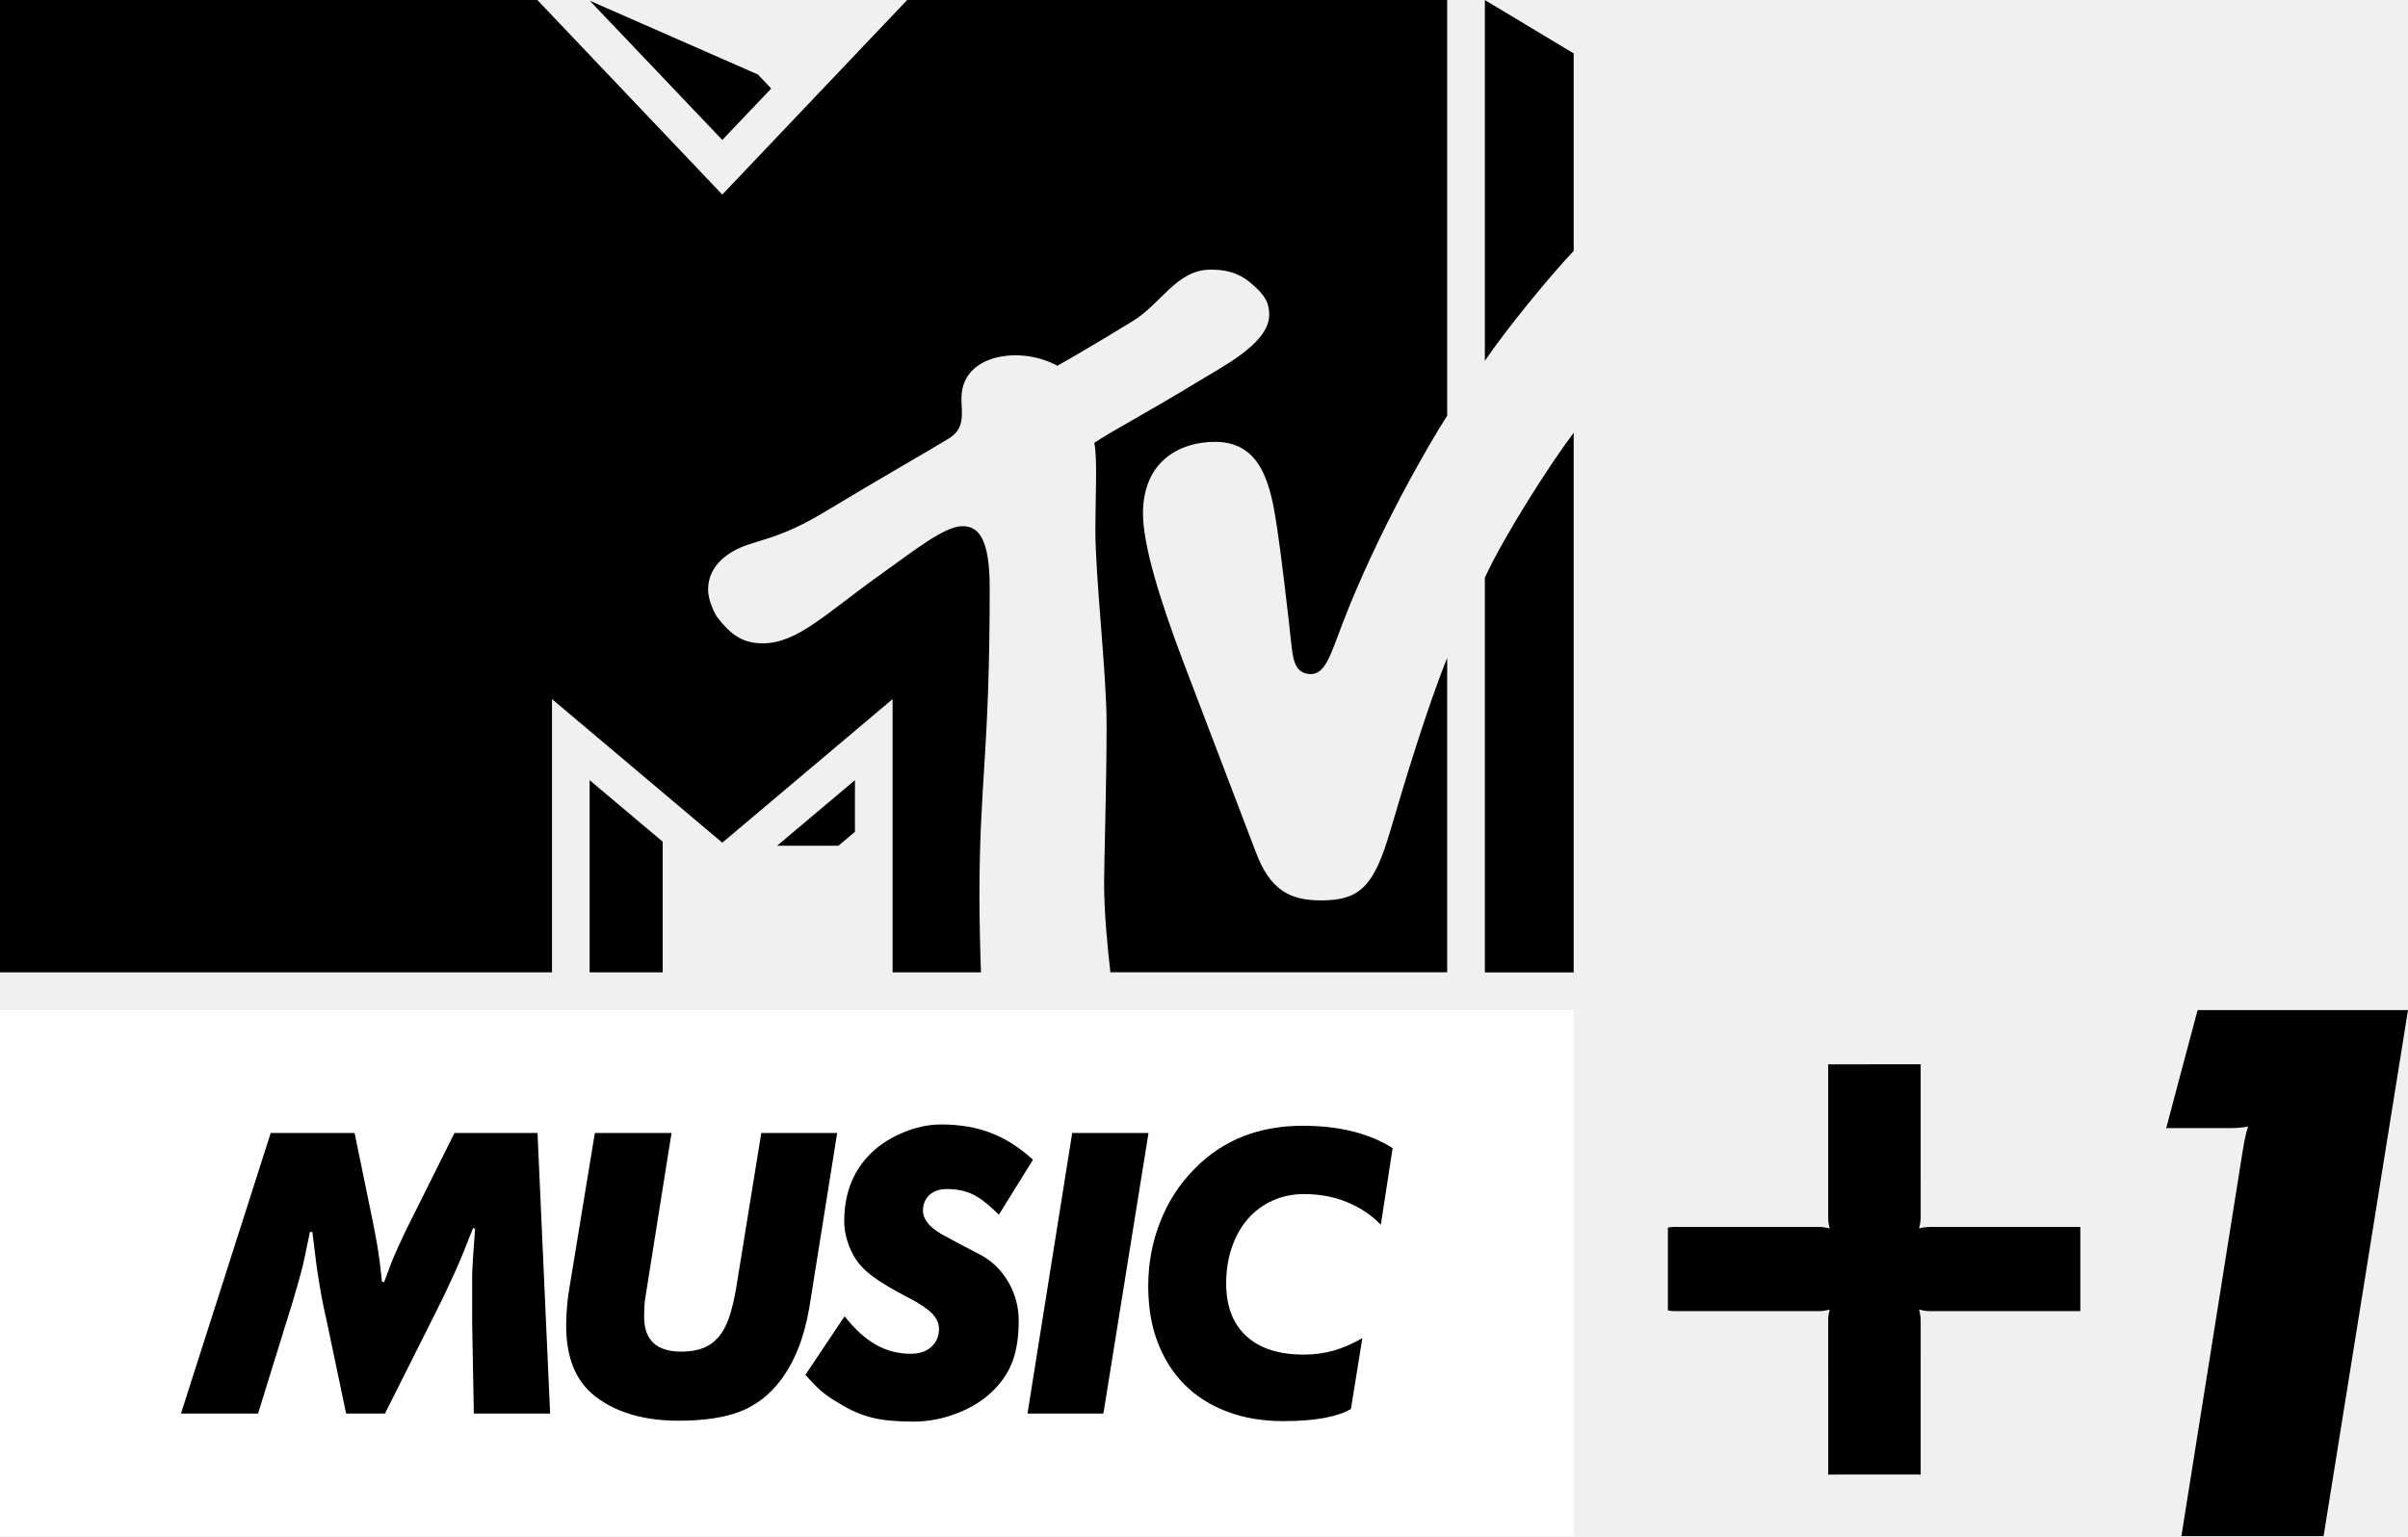
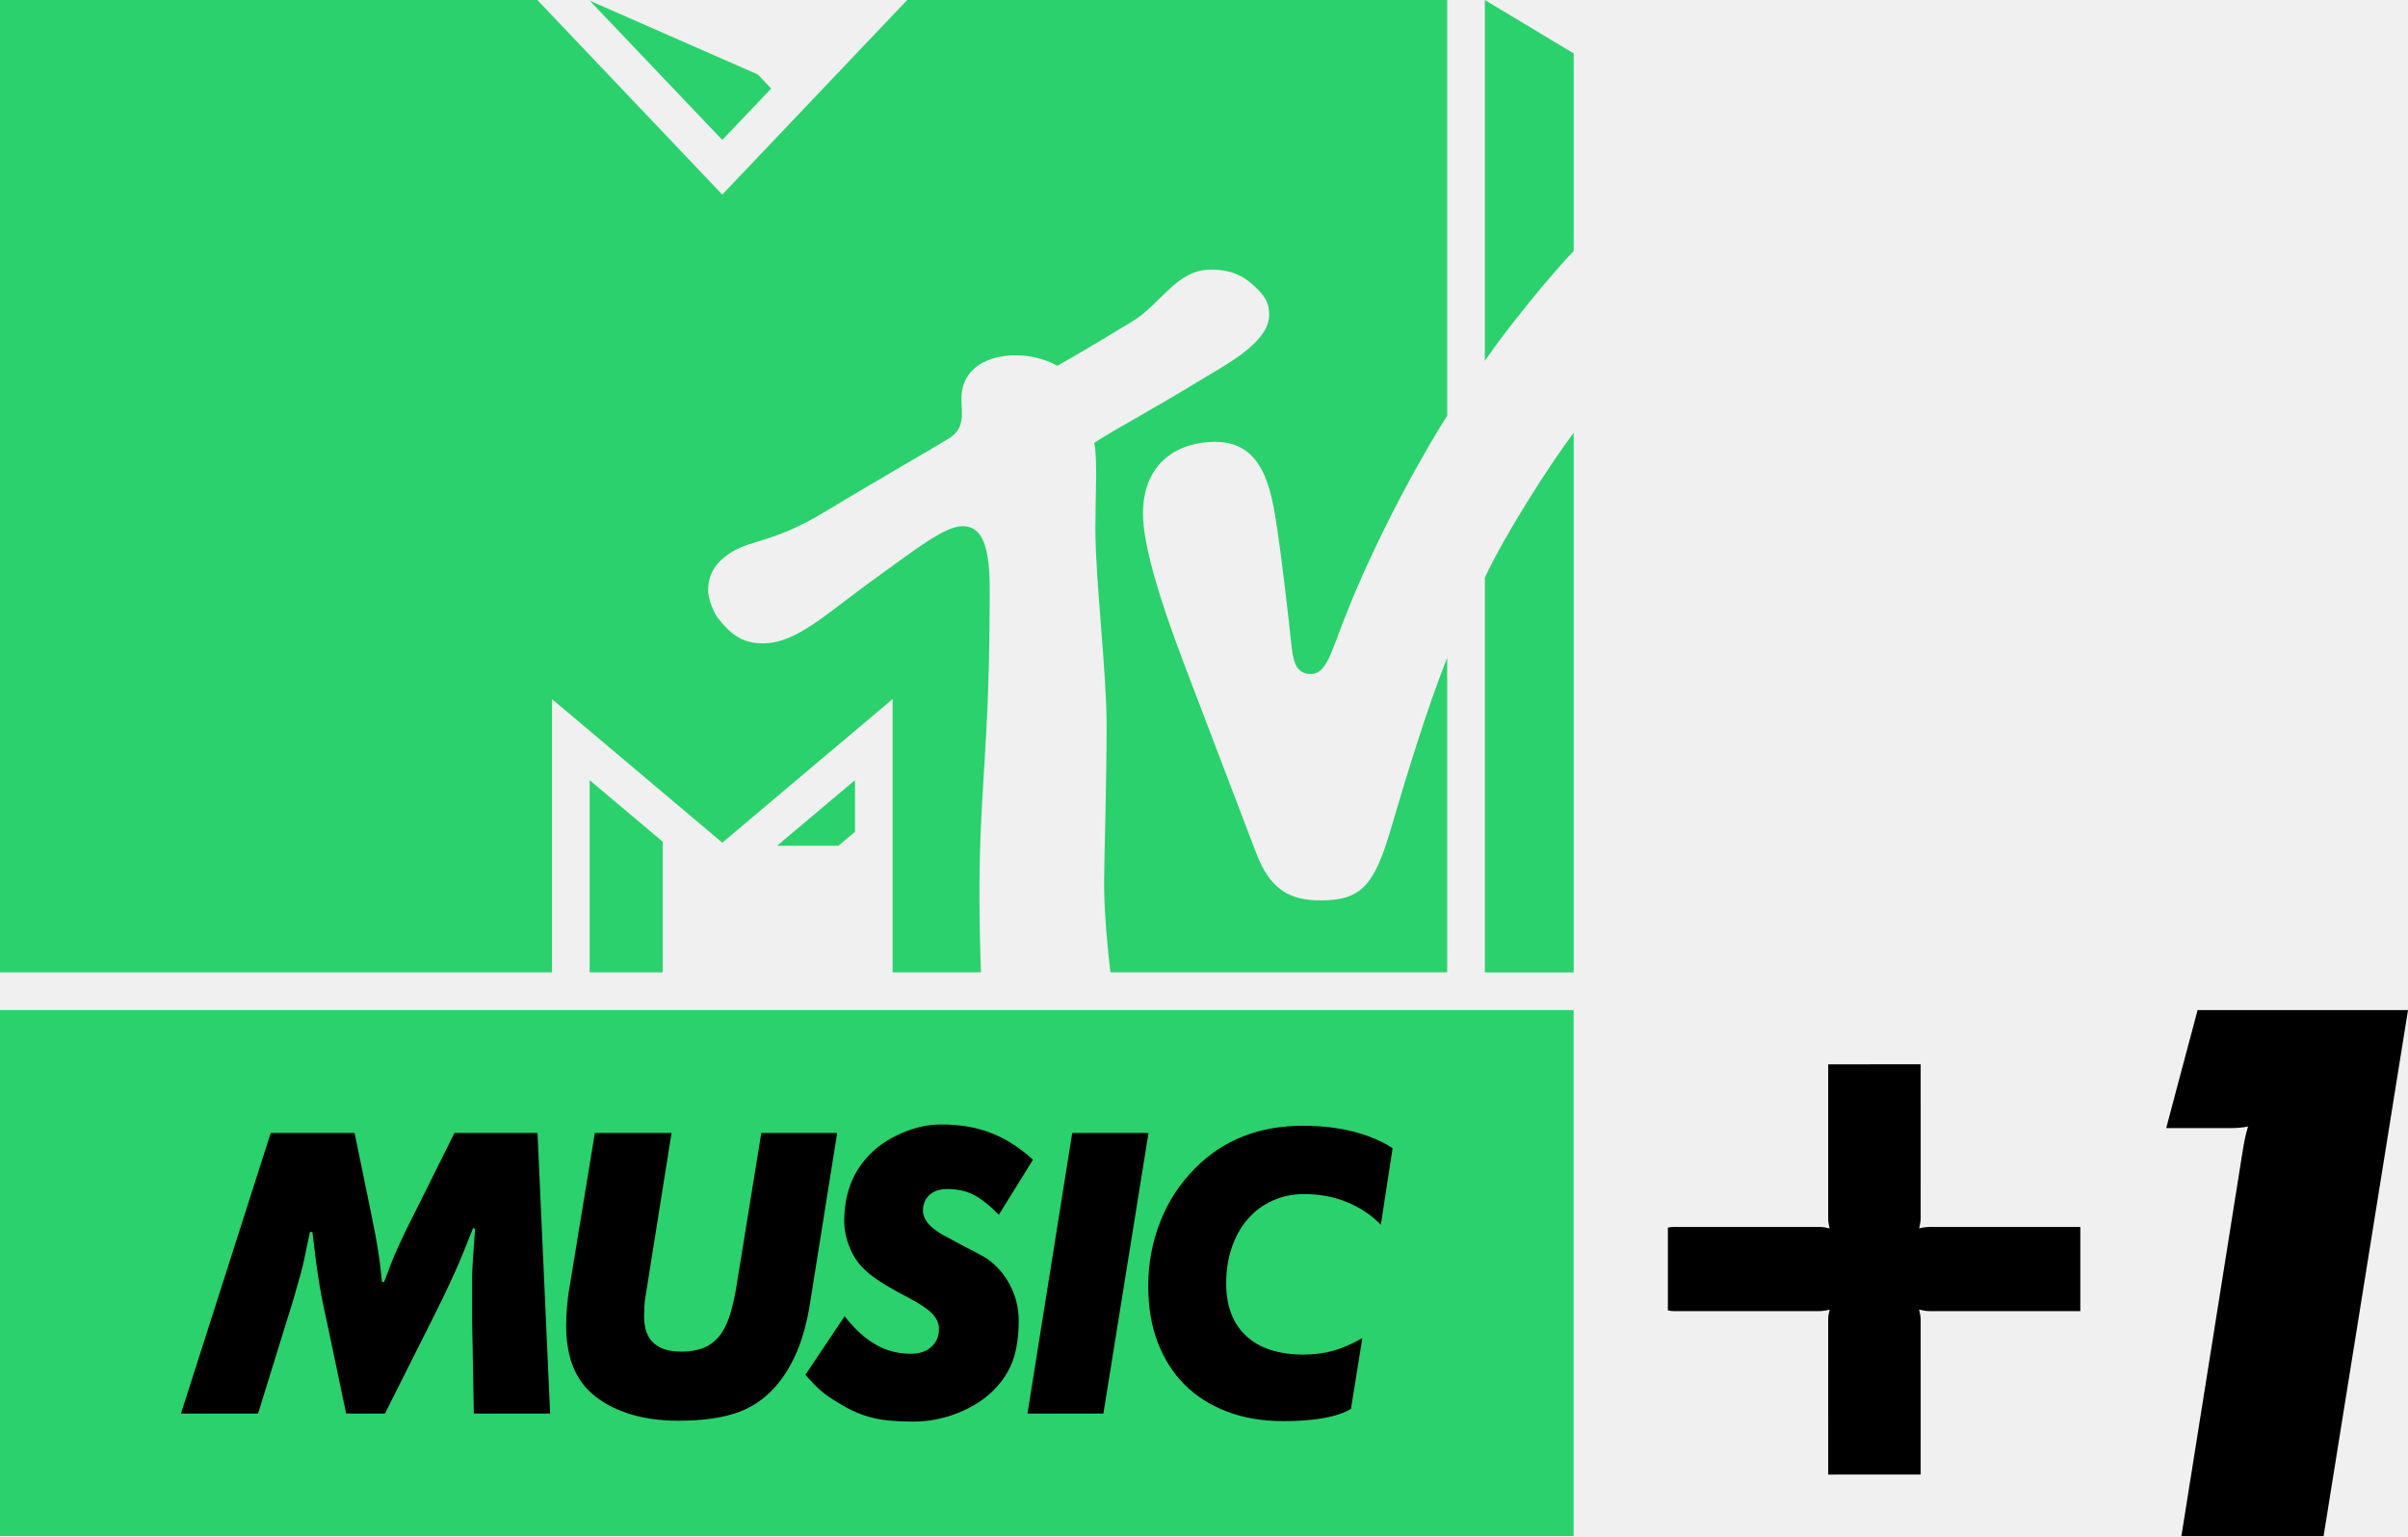
- <svg xmlns="http://www.w3.org/2000/svg" height="1168" width="1830.68" version="1.1" id="svg2">
+ <svg xmlns="http://www.w3.org/2000/svg" height="1245.867" width="1952.726" version="1.1" id="svg2" viewBox="0 0 1830.68 1168">
  <defs id="defs28" />
-   <path id="path6" d="m 844.178,739.378 c -2.136,-18.489 -4.795,-45.082 -4.795,-68.492 0,-14.532 1.905,-72.952 1.905,-120.064 0,-39.742 -8.543,-110.349 -8.543,-148.709 0,-23.075 1.717,-54.379 -0.859,-65.372 18.384,-11.977 34.508,-19.557 85.159,-50.316 16.437,-9.946 47.846,-26.718 47.846,-46.903 0,-8.962 -2.45,-14.846 -15.16,-25.315 -8.983,-7.159 -18.489,-9.188 -29.273,-9.188 -25.86,0 -37.606,25.856 -59.195,39.089 -33.105,20.206 -50.631,30.236 -57.352,33.984 -2.785,-1.277 -14.008,-7.915 -32.058,-7.915 -18.908,0 -40.915,8.438 -40.915,33.021 0,11.202 3.539,23.389 -11.433,31.304 -8.438,5.339 -49.563,28.833 -93.367,55.216 -36.853,22.321 -54.044,20.52 -69.643,29.922 -14.322,8.648 -18.154,19.431 -18.154,28.833 0,8.334 5.339,18.803 7.161,21.148 9.925,12.71 18.782,19.557 34.382,19.557 26.509,0 48.39,-23.075 89.305,-52.138 25.441,-18.154 48.83,-36.957 62.503,-36.957 12.187,0 20.73,9.192 20.73,47.113 0,126.807 -7.81,146.887 -7.81,234.915 0,15.809 0.649,45.082 1.173,57.247 l -67.193,0 0,-207.778 -129.466,109.176 -129.466,-109.176 0,207.778 L 0,739.357 0,0 408.52,0 549.105,147.955 689.69,0 l 410.531,0 0,316.096 c -13.024,20.081 -52.662,88.028 -79.359,157.462 -8.773,22.635 -12.836,38.988 -24.268,38.988 -12.71,0 -13.673,-12.396 -14.95,-23.619 -2.555,-24.352 -7.999,-69.748 -10.574,-86.415 -4.795,-32.372 -11.223,-66.544 -47.322,-66.544 -26.823,0 -54.797,14.636 -54.797,54.588 0,22.635 11.433,62.063 31.074,113.866 7.706,20.416 48.83,128.189 54.818,143.788 10.784,28.645 25.943,36.434 49.332,36.434 30.131,0 40.496,-11.014 52.892,-53.206 10.47,-35.889 28.31,-94.54 43.155,-131.183 l 0,239.04 -256.084,0 z m 352.215,-410.342 0,410.342 -67.528,0 0,-300.182 c 14.427,-31.304 49.249,-85.997 67.528,-110.139 m -67.528,-54.693 0,-274.343 67.528,40.592 0,150.2 c -16.667,17.306 -51.28,59.513 -67.528,83.53 M 586.293,67.317 549.126,106.416 448.388,0.549 576.158,56.632 586.314,67.315 Z m 4.481,575.781 46.589,0 12.605,-10.574 0,-39.303 -59.195,49.877 z m -142.511,96.257 55.551,0 0,-99.356 -55.551,-46.778 0,146.133 z" />
-   <path d="M 1196.329,1168 0,1168 4.4246219e-5,768.044 1196.329,768.044 l 0,399.956 z" id="path12" style="fill:#ffffff" />
-   <path id="path16" d="m 205.82,861.474 63.749,0 11.872,57.687 c 1.277,6.428 2.366,11.747 3.225,15.997 0.838,4.293 1.57,8.355 2.24,12.187 0.607,3.874 1.214,7.873 1.759,11.998 0.544,4.167 1.089,9.255 1.759,15.265 l 1.57,0.293 c 2.178,-5.8 3.999,-10.532 5.444,-14.406 1.529,-3.895 3.036,-7.517 4.669,-11.035 1.591,-3.581 3.329,-7.329 5.277,-11.391 1.947,-4.062 4.355,-8.983 7.329,-14.741 l 30.801,-61.854 63.131,0 9.59,213.369 -58.001,0 -1.277,-69.518 0,-35.575 c 0,-2.345 0.251,-6.847 0.67,-13.631 0.419,-6.659 0.963,-13.987 1.57,-21.923 l -1.57,-0.314 c -2.785,7.036 -5.214,13.087 -7.224,18.112 -2.052,5.046 -4.041,9.758 -6.051,14.259 -2.052,4.481 -4.251,9.192 -6.596,14.239 -2.366,5.025 -5.339,11.202 -8.983,18.426 l -38.109,75.925 -29.524,0 -14.72,-70.188 c -1.696,-7.454 -3.036,-13.799 -3.999,-19.013 -0.963,-5.277 -1.822,-10.239 -2.534,-15.097 -0.796,-4.795 -1.466,-9.758 -2.073,-14.909 -0.67,-5.088 -1.382,-11.391 -2.303,-18.845 l -1.885,0 c -1.508,7.266 -2.785,13.443 -3.874,18.552 -1.026,5.151 -2.178,9.988 -3.518,14.595 -1.256,4.607 -2.659,9.464 -4.167,14.553 -1.466,5.151 -3.392,11.454 -5.758,18.908 l -22.126,71.444 -58.602,0 68.238,-213.369 z" />
-   <path id="path18" d="m 510.535,861.474 -19.871,124.943 c -0.419,2.366 -0.67,4.795 -0.796,7.391 -0.105,2.555 -0.168,4.983 -0.168,7.35 0,17.756 9.381,26.593 28.226,26.593 6.198,0 11.516,-0.838 16.186,-2.534 4.544,-1.696 8.48,-4.439 11.81,-8.187 3.35,-3.769 6.072,-8.669 8.187,-14.72 2.115,-6.135 3.937,-13.527 5.465,-22.3 l 19.201,-118.536 57.687,0 -21.148,132.649 c -3.874,22.845 -11.202,41.438 -22.112,55.761 -8.313,10.888 -18.489,18.72 -30.424,23.389 -11.998,4.669 -27.702,7.015 -47.092,7.015 -14.783,0 -27.995,-1.989 -39.742,-6.051 -11.768,-4.062 -21.337,-9.82 -28.854,-17.337 -11.098,-11.328 -16.667,-27.64 -16.667,-49.018 0,-4.669 0.251,-9.527 0.67,-14.553 0.419,-5.025 1.026,-9.988 1.947,-14.909 l 19.201,-116.944 58.294,0 z" />
-   <path id="path20" d="m 642.116,1000.844 c 7.706,9.82 15.579,17.023 23.766,21.63 8.062,4.607 16.961,6.91 26.53,6.91 6.68,0 11.893,-1.759 15.704,-5.339 3.874,-3.518 5.758,-8.062 5.758,-13.569 0,-4.293 -1.822,-8.25 -5.402,-11.872 -3.622,-3.643 -9.988,-7.831 -18.971,-12.48 -10.846,-5.591 -19.39,-10.679 -25.567,-15.223 -6.24,-4.607 -10.784,-9.381 -13.82,-14.239 -2.534,-4.062 -4.607,-8.606 -6.051,-13.506 -1.529,-4.921 -2.24,-9.695 -2.24,-14.364 0,-20.122 5.989,-36.56 17.924,-49.395 6.617,-7.266 15.034,-13.087 25.273,-17.568 10.302,-4.544 20.416,-6.805 30.487,-6.805 14.05,0 26.655,2.136 37.816,6.428 11.098,4.251 21.756,11.035 31.995,20.374 l -25.943,41.815 c -7.454,-7.517 -14.05,-12.605 -19.683,-15.39 -5.695,-2.806 -12.249,-4.125 -19.704,-4.125 -5.57,0 -9.988,1.445 -13.338,4.481 -3.266,2.973 -4.963,6.973 -4.963,11.872 0,7.454 6.303,14.301 18.908,20.541 6.617,3.643 12.249,6.617 16.856,8.983 4.607,2.366 7.873,4.062 9.758,5.151 8.355,4.9 14.95,11.747 19.871,20.541 4.9,8.773 7.391,18.238 7.391,28.54 0,11.747 -1.466,21.756 -4.355,30.006 -2.911,8.229 -7.768,15.809 -14.553,22.656 -7.098,7.203 -16.186,13.087 -27.221,17.442 -11.14,4.439 -22.468,6.617 -33.984,6.617 -6.24,0 -11.831,-0.251 -16.793,-0.67 -5.088,-0.419 -9.758,-1.152 -14.113,-2.24 -4.376,-1.026 -8.669,-2.492 -12.857,-4.293 -4.167,-1.822 -8.48,-4.125 -12.961,-6.91 -5.57,-3.225 -10.114,-6.365 -13.631,-9.464 -3.518,-3.078 -7.391,-7.098 -11.705,-11.998 l 29.817,-44.537 z" />
-   <path id="path22" d="m 815.156,861.474 58.001,0 -34.298,213.369 -57.708,0 34.005,-213.369 z" />
-   <path id="path24" d="m 1027.059,1071.324 c -4.921,2.973 -11.768,5.277 -20.499,6.91 -8.773,1.591 -19.013,2.366 -30.78,2.366 -15.809,0 -30.048,-2.366 -42.778,-7.203 -12.731,-4.795 -23.515,-11.642 -32.372,-20.499 -8.836,-8.836 -15.683,-19.62 -20.478,-32.162 -4.837,-12.605 -7.203,-26.844 -7.203,-42.674 0,-17.275 3.015,-33.691 9.15,-49.144 6.051,-15.516 14.909,-28.959 26.425,-40.538 21.316,-21.588 48.662,-32.372 81.976,-32.372 27.577,0 50.316,5.695 68.24,16.982 l -8.962,58.294 c -7.224,-7.454 -15.809,-13.213 -25.755,-17.212 -9.946,-4.125 -20.792,-6.114 -32.539,-6.114 -8.794,0 -16.73,1.633 -23.996,4.963 -7.287,3.266 -13.589,7.936 -18.803,13.945 -5.193,5.926 -9.255,13.087 -12.103,21.442 -2.911,8.313 -4.376,17.526 -4.376,27.577 0,17.275 5.088,30.613 15.223,39.994 10.176,9.402 24.708,14.134 43.742,14.134 8.124,0 15.704,-1.047 22.74,-3.036 7.077,-2.01 14.301,-5.214 21.797,-9.464 l -8.648,53.813 z" />
+   <path id="path6" d="m 844.178,739.378 c -2.136,-18.489 -4.795,-45.082 -4.795,-68.492 0,-14.532 1.905,-72.952 1.905,-120.064 0,-39.742 -8.543,-110.349 -8.543,-148.709 0,-23.075 1.717,-54.379 -0.859,-65.372 18.384,-11.977 34.508,-19.557 85.159,-50.316 16.437,-9.946 47.846,-26.718 47.846,-46.903 0,-8.962 -2.45,-14.846 -15.16,-25.315 -8.983,-7.159 -18.489,-9.188 -29.273,-9.188 -25.86,0 -37.606,25.856 -59.195,39.089 -33.105,20.206 -50.631,30.236 -57.352,33.984 -2.785,-1.277 -14.008,-7.915 -32.058,-7.915 -18.908,0 -40.915,8.438 -40.915,33.021 0,11.202 3.539,23.389 -11.433,31.304 -8.438,5.339 -49.563,28.833 -93.367,55.216 -36.853,22.321 -54.044,20.52 -69.643,29.922 -14.322,8.648 -18.154,19.431 -18.154,28.833 0,8.334 5.339,18.803 7.161,21.148 9.925,12.71 18.782,19.557 34.382,19.557 26.509,0 48.39,-23.075 89.305,-52.138 25.441,-18.154 48.83,-36.957 62.503,-36.957 12.187,0 20.73,9.192 20.73,47.113 0,126.807 -7.81,146.887 -7.81,234.915 0,15.809 0.649,45.082 1.173,57.247 H 678.592 V 531.579 L 549.126,640.755 419.66,531.579 V 739.357 H 0 V 0 H 408.52 L 549.105,147.955 689.69,0 h 410.531 v 316.096 c -13.024,20.081 -52.662,88.028 -79.359,157.462 -8.773,22.635 -12.836,38.988 -24.268,38.988 -12.71,0 -13.673,-12.396 -14.95,-23.619 -2.555,-24.352 -7.999,-69.748 -10.574,-86.415 -4.795,-32.372 -11.223,-66.544 -47.322,-66.544 -26.823,0 -54.797,14.636 -54.797,54.588 0,22.635 11.433,62.063 31.074,113.866 7.706,20.416 48.83,128.189 54.818,143.788 10.784,28.645 25.943,36.434 49.332,36.434 30.131,0 40.496,-11.014 52.892,-53.206 10.47,-35.889 28.31,-94.54 43.155,-131.183 V 739.294 H 844.136 Z M 1196.393,329.036 V 739.378 H 1128.865 V 439.196 c 14.427,-31.304 49.249,-85.997 67.528,-110.139 M 1128.865,274.364 V 0.021 l 67.528,40.592 v 150.2 c -16.667,17.306 -51.28,59.513 -67.528,83.53 M 586.293,67.317 549.126,106.416 448.388,0.549 576.158,56.632 586.314,67.315 Z m 4.481,575.781 h 46.589 l 12.605,-10.574 v -39.303 z m -142.511,96.257 h 55.551 v -99.356 l -55.551,-46.778 z" style="fill:#2bd16c;fill-opacity:1" />
+   <path d="M 1196.329,1168 H 0 L 4.4246219e-5,768.044 H 1196.329 Z" id="path12" style="fill:#2bd16c;fill-opacity:1" />
+   <path id="path16" d="m 205.82,861.474 h 63.749 l 11.872,57.687 c 1.277,6.428 2.366,11.747 3.225,15.997 0.838,4.293 1.57,8.355 2.24,12.187 0.607,3.874 1.214,7.873 1.759,11.998 0.544,4.167 1.089,9.255 1.759,15.265 l 1.57,0.293 c 2.178,-5.8 3.999,-10.532 5.444,-14.406 1.529,-3.895 3.036,-7.517 4.669,-11.035 1.591,-3.581 3.329,-7.329 5.277,-11.391 1.947,-4.062 4.355,-8.983 7.329,-14.741 l 30.801,-61.854 h 63.131 l 9.59,213.369 h -58.001 l -1.277,-69.518 v -35.575 c 0,-2.345 0.251,-6.847 0.67,-13.631 0.419,-6.659 0.963,-13.987 1.57,-21.923 l -1.57,-0.314 c -2.785,7.036 -5.214,13.087 -7.224,18.112 -2.052,5.046 -4.041,9.758 -6.051,14.259 -2.052,4.481 -4.251,9.192 -6.596,14.239 -2.366,5.025 -5.339,11.202 -8.983,18.426 l -38.109,75.925 h -29.524 l -14.72,-70.188 c -1.696,-7.454 -3.036,-13.799 -3.999,-19.013 -0.963,-5.277 -1.822,-10.239 -2.534,-15.097 -0.796,-4.795 -1.466,-9.758 -2.073,-14.909 -0.67,-5.088 -1.382,-11.391 -2.303,-18.845 h -1.885 c -1.508,7.266 -2.785,13.443 -3.874,18.552 -1.026,5.151 -2.178,9.988 -3.518,14.595 -1.256,4.607 -2.659,9.464 -4.167,14.553 -1.466,5.151 -3.392,11.454 -5.758,18.908 l -22.126,71.444 h -58.602 z" style="fill:#000000;fill-opacity:1" />
+   <path id="path18" d="m 510.535,861.474 -19.871,124.943 c -0.419,2.366 -0.67,4.795 -0.796,7.391 -0.105,2.555 -0.168,4.983 -0.168,7.35 0,17.756 9.381,26.593 28.226,26.593 6.198,0 11.516,-0.838 16.186,-2.534 4.544,-1.696 8.48,-4.439 11.81,-8.187 3.35,-3.769 6.072,-8.669 8.187,-14.72 2.115,-6.135 3.937,-13.527 5.465,-22.3 l 19.201,-118.536 h 57.687 L 615.314,994.122 c -3.874,22.845 -11.202,41.438 -22.112,55.761 -8.313,10.888 -18.489,18.72 -30.424,23.389 -11.998,4.669 -27.702,7.015 -47.092,7.015 -14.783,0 -27.995,-1.989 -39.742,-6.051 -11.768,-4.062 -21.337,-9.82 -28.854,-17.337 -11.098,-11.328 -16.667,-27.64 -16.667,-49.018 0,-4.669 0.251,-9.527 0.67,-14.553 0.419,-5.025 1.026,-9.988 1.947,-14.909 l 19.201,-116.944 z" style="fill:#000000;fill-opacity:1" />
+   <path id="path20" d="m 642.116,1000.844 c 7.706,9.82 15.579,17.023 23.766,21.63 8.062,4.607 16.961,6.91 26.53,6.91 6.68,0 11.893,-1.759 15.704,-5.339 3.874,-3.518 5.758,-8.062 5.758,-13.569 0,-4.293 -1.822,-8.25 -5.402,-11.872 -3.622,-3.643 -9.988,-7.831 -18.971,-12.48 -10.846,-5.591 -19.39,-10.679 -25.567,-15.223 -6.24,-4.607 -10.784,-9.381 -13.82,-14.239 -2.534,-4.062 -4.607,-8.606 -6.051,-13.506 -1.529,-4.921 -2.24,-9.695 -2.24,-14.364 0,-20.122 5.989,-36.56 17.924,-49.395 6.617,-7.266 15.034,-13.087 25.273,-17.568 10.302,-4.544 20.416,-6.805 30.487,-6.805 14.05,0 26.655,2.136 37.816,6.428 11.098,4.251 21.756,11.035 31.995,20.374 l -25.943,41.815 c -7.454,-7.517 -14.05,-12.605 -19.683,-15.39 -5.695,-2.806 -12.249,-4.125 -19.704,-4.125 -5.57,0 -9.988,1.445 -13.338,4.481 -3.266,2.973 -4.963,6.973 -4.963,11.872 0,7.454 6.303,14.301 18.908,20.541 6.617,3.643 12.249,6.617 16.856,8.983 4.607,2.366 7.873,4.062 9.758,5.151 8.355,4.9 14.95,11.747 19.871,20.541 4.9,8.773 7.391,18.238 7.391,28.54 0,11.747 -1.466,21.756 -4.355,30.006 -2.911,8.229 -7.768,15.809 -14.553,22.656 -7.098,7.203 -16.186,13.087 -27.221,17.442 -11.14,4.439 -22.468,6.617 -33.984,6.617 -6.24,0 -11.831,-0.251 -16.793,-0.67 -5.088,-0.419 -9.758,-1.152 -14.113,-2.24 -4.376,-1.026 -8.669,-2.492 -12.857,-4.293 -4.167,-1.822 -8.48,-4.125 -12.961,-6.91 -5.57,-3.225 -10.114,-6.365 -13.631,-9.464 -3.518,-3.078 -7.391,-7.098 -11.705,-11.998 z" style="fill:#000000;fill-opacity:1" />
+   <path id="path22" d="m 815.156,861.474 h 58.001 L 838.859,1074.842 h -57.708 z" style="fill:#000000;fill-opacity:1" />
+   <path id="path24" d="m 1027.059,1071.324 c -4.921,2.973 -11.768,5.277 -20.499,6.91 -8.773,1.591 -19.013,2.366 -30.78,2.366 -15.809,0 -30.048,-2.366 -42.778,-7.203 -12.731,-4.795 -23.515,-11.642 -32.372,-20.499 -8.836,-8.836 -15.683,-19.62 -20.478,-32.162 -4.837,-12.605 -7.203,-26.844 -7.203,-42.674 0,-17.275 3.015,-33.691 9.15,-49.144 6.051,-15.516 14.909,-28.959 26.425,-40.538 21.316,-21.588 48.662,-32.372 81.976,-32.372 27.577,0 50.316,5.695 68.24,16.982 l -8.962,58.294 c -7.224,-7.454 -15.809,-13.213 -25.755,-17.212 -9.946,-4.125 -20.792,-6.114 -32.539,-6.114 -8.794,0 -16.73,1.633 -23.996,4.963 -7.287,3.266 -13.589,7.936 -18.803,13.945 -5.193,5.926 -9.255,13.087 -12.103,21.442 -2.911,8.313 -4.376,17.526 -4.376,27.577 0,17.275 5.088,30.613 15.223,39.994 10.176,9.402 24.708,14.134 43.742,14.134 8.124,0 15.704,-1.047 22.74,-3.036 7.077,-2.01 14.301,-5.214 21.797,-9.464 z" style="fill:#000000;fill-opacity:1" />
  <g transform="matrix(1.030814,0,0,1.030814,1268,768.044)" id="#ffffffff" style="fill:#000000;fill-opacity:1">
-     <path d="m 390.7,0 155.16,0 c -20.85,129.32 -41.39,258.69 -62.25,388 l -104.87,0 c 15.1,-94.27 29.96,-188.57 45,-282.85 1.06,-6.49 2.15,-12.99 4.16,-19.27 -8.19,1.69 -16.57,1.09 -24.87,1.18 -11.83,0 -23.66,0 -35.49,0 C 375.27,58.04 382.88,28.99 390.7,0 Z" id="path5" style="opacity:1;fill:#000000;fill-opacity:1" />
-     <path d="m 118.24,40.01 c 22.73,-0.02 45.47,-0.01 68.2,-0.01 0.01,37.67 -0.02,75.34 0.01,113.01 0.03,2.73 -0.5,5.42 -1.15,8.06 4.14,-1.26 8.49,-1.15 12.78,-1.08 35.37,0.02 70.74,0.01 106.11,0.01 0,20.69 0,41.37 0,62.06 -37.07,0.01 -74.13,0 -111.19,0.01 -2.62,0.03 -5.18,-0.52 -7.7,-1.15 0.65,2.65 1.19,5.35 1.15,8.1 -0.03,37.86 -0.01,75.73 -0.01,113.6 -22.73,0.02 -45.46,0 -68.19,0.01 -0.01,-38.24 0,-76.47 -0.01,-114.7 -0.01,-2.38 0.57,-4.69 1.08,-6.99 -2.7,0.67 -5.47,1.17 -8.26,1.14 -33.7,-0.04 -67.4,-0.01 -101.1,-0.02 -3.32,-0.02 -6.71,0.31 -9.96,-0.53 l 0,-61.02 c 3.24,-0.88 6.62,-0.45 9.93,-0.51 34.02,-0.01 68.04,0.01 102.06,-0.01 2.49,-0.03 4.93,0.49 7.33,1.07 -0.52,-2.33 -1.1,-4.67 -1.08,-7.07 0.01,-38 0.01,-75.99 0,-113.98 z" id="path7" style="opacity:1;fill:#000000;fill-opacity:1" />
+     <path d="M 390.7,0 H 545.86 C 525.01,129.32 504.47,258.69 483.61,388 H 378.74 c 15.1,-94.27 29.96,-188.57 45,-282.85 1.06,-6.49 2.15,-12.99 4.16,-19.27 -8.19,1.69 -16.57,1.09 -24.87,1.18 -11.83,0 -23.66,0 -35.49,0 C 375.27,58.04 382.88,28.99 390.7,0 Z" id="path5" style="opacity:1;fill:#000000;fill-opacity:1" />
+     <path d="m 118.24,40.01 c 22.73,-0.02 45.47,-0.01 68.2,-0.01 0.01,37.67 -0.02,75.34 0.01,113.01 0.03,2.73 -0.5,5.42 -1.15,8.06 4.14,-1.26 8.49,-1.15 12.78,-1.08 35.37,0.02 70.74,0.01 106.11,0.01 0,20.69 0,41.37 0,62.06 -37.07,0.01 -74.13,0 -111.19,0.01 -2.62,0.03 -5.18,-0.52 -7.7,-1.15 0.65,2.65 1.19,5.35 1.15,8.1 -0.03,37.86 -0.01,75.73 -0.01,113.6 -22.73,0.02 -45.46,0 -68.19,0.01 -0.01,-38.24 0,-76.47 -0.01,-114.7 -0.01,-2.38 0.57,-4.69 1.08,-6.99 -2.7,0.67 -5.47,1.17 -8.26,1.14 -33.7,-0.04 -67.4,-0.01 -101.1,-0.02 -3.32,-0.02 -6.71,0.31 -9.96,-0.53 v -61.02 c 3.24,-0.88 6.62,-0.45 9.93,-0.51 34.02,-0.01 68.04,0.01 102.06,-0.01 2.49,-0.03 4.93,0.49 7.33,1.07 -0.52,-2.33 -1.1,-4.67 -1.08,-7.07 0.01,-38 0.01,-75.99 0,-113.98 z" id="path7" style="opacity:1;fill:#000000;fill-opacity:1" />
  </g>
</svg>
